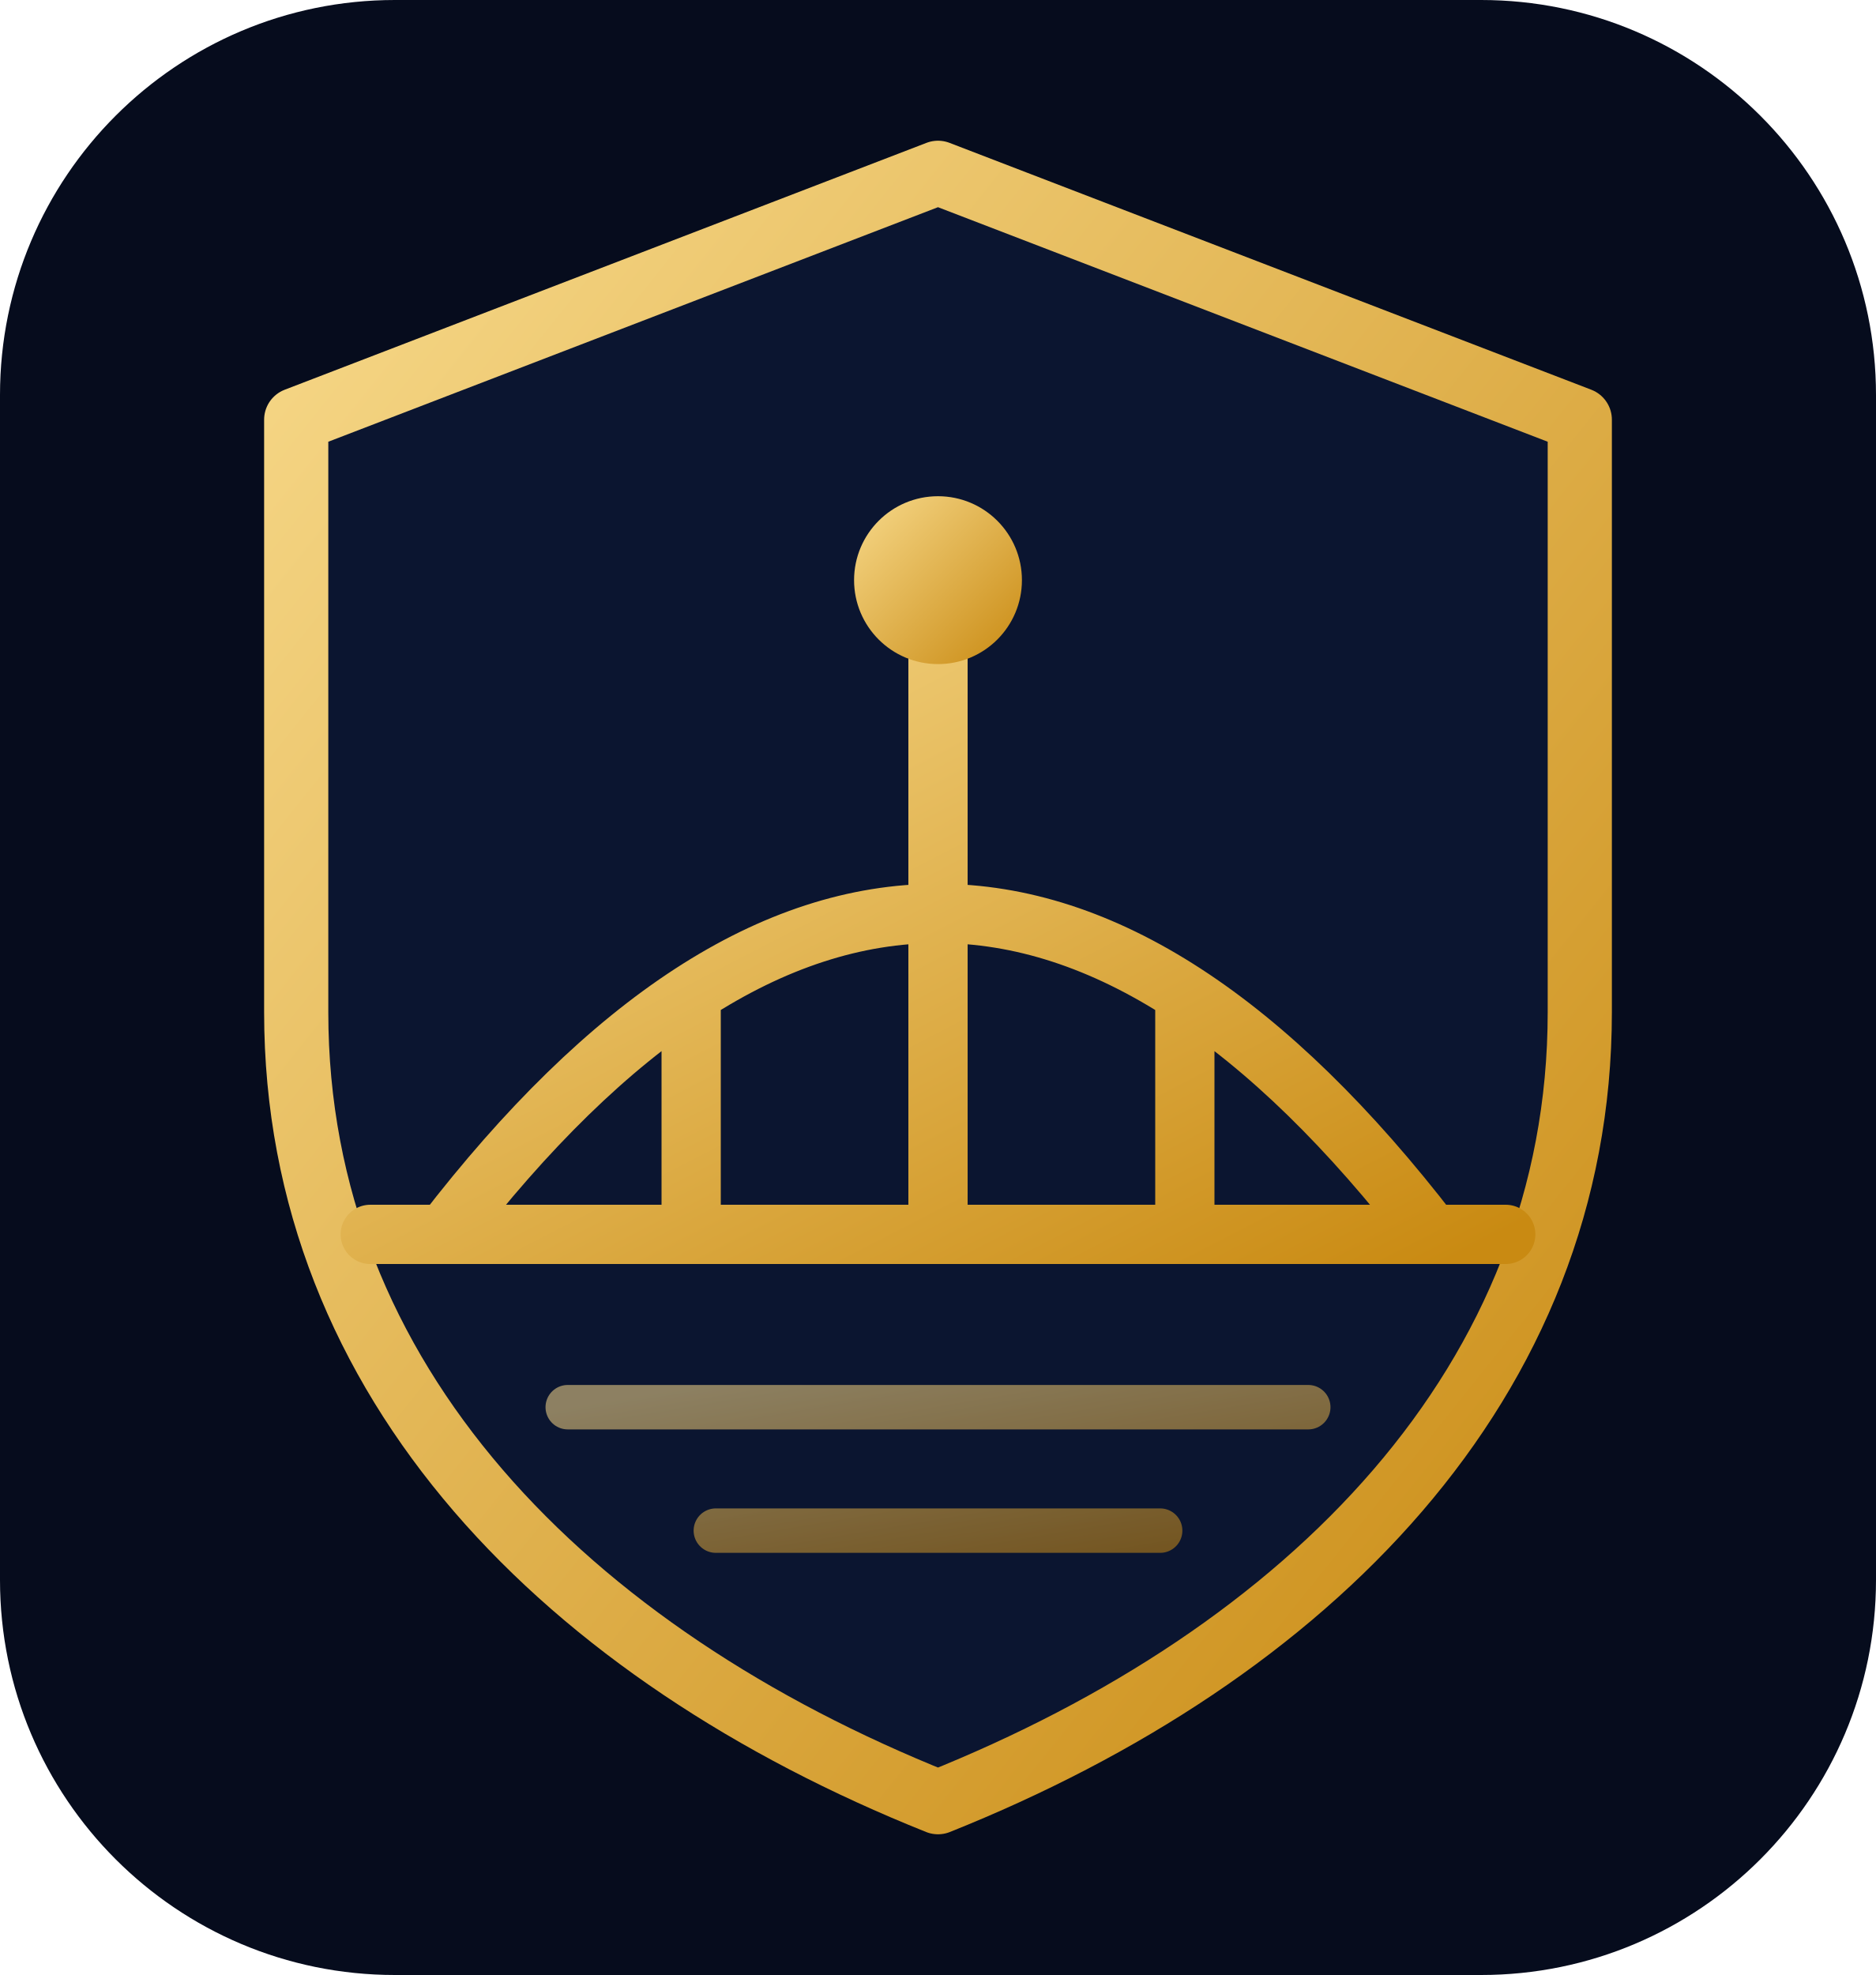
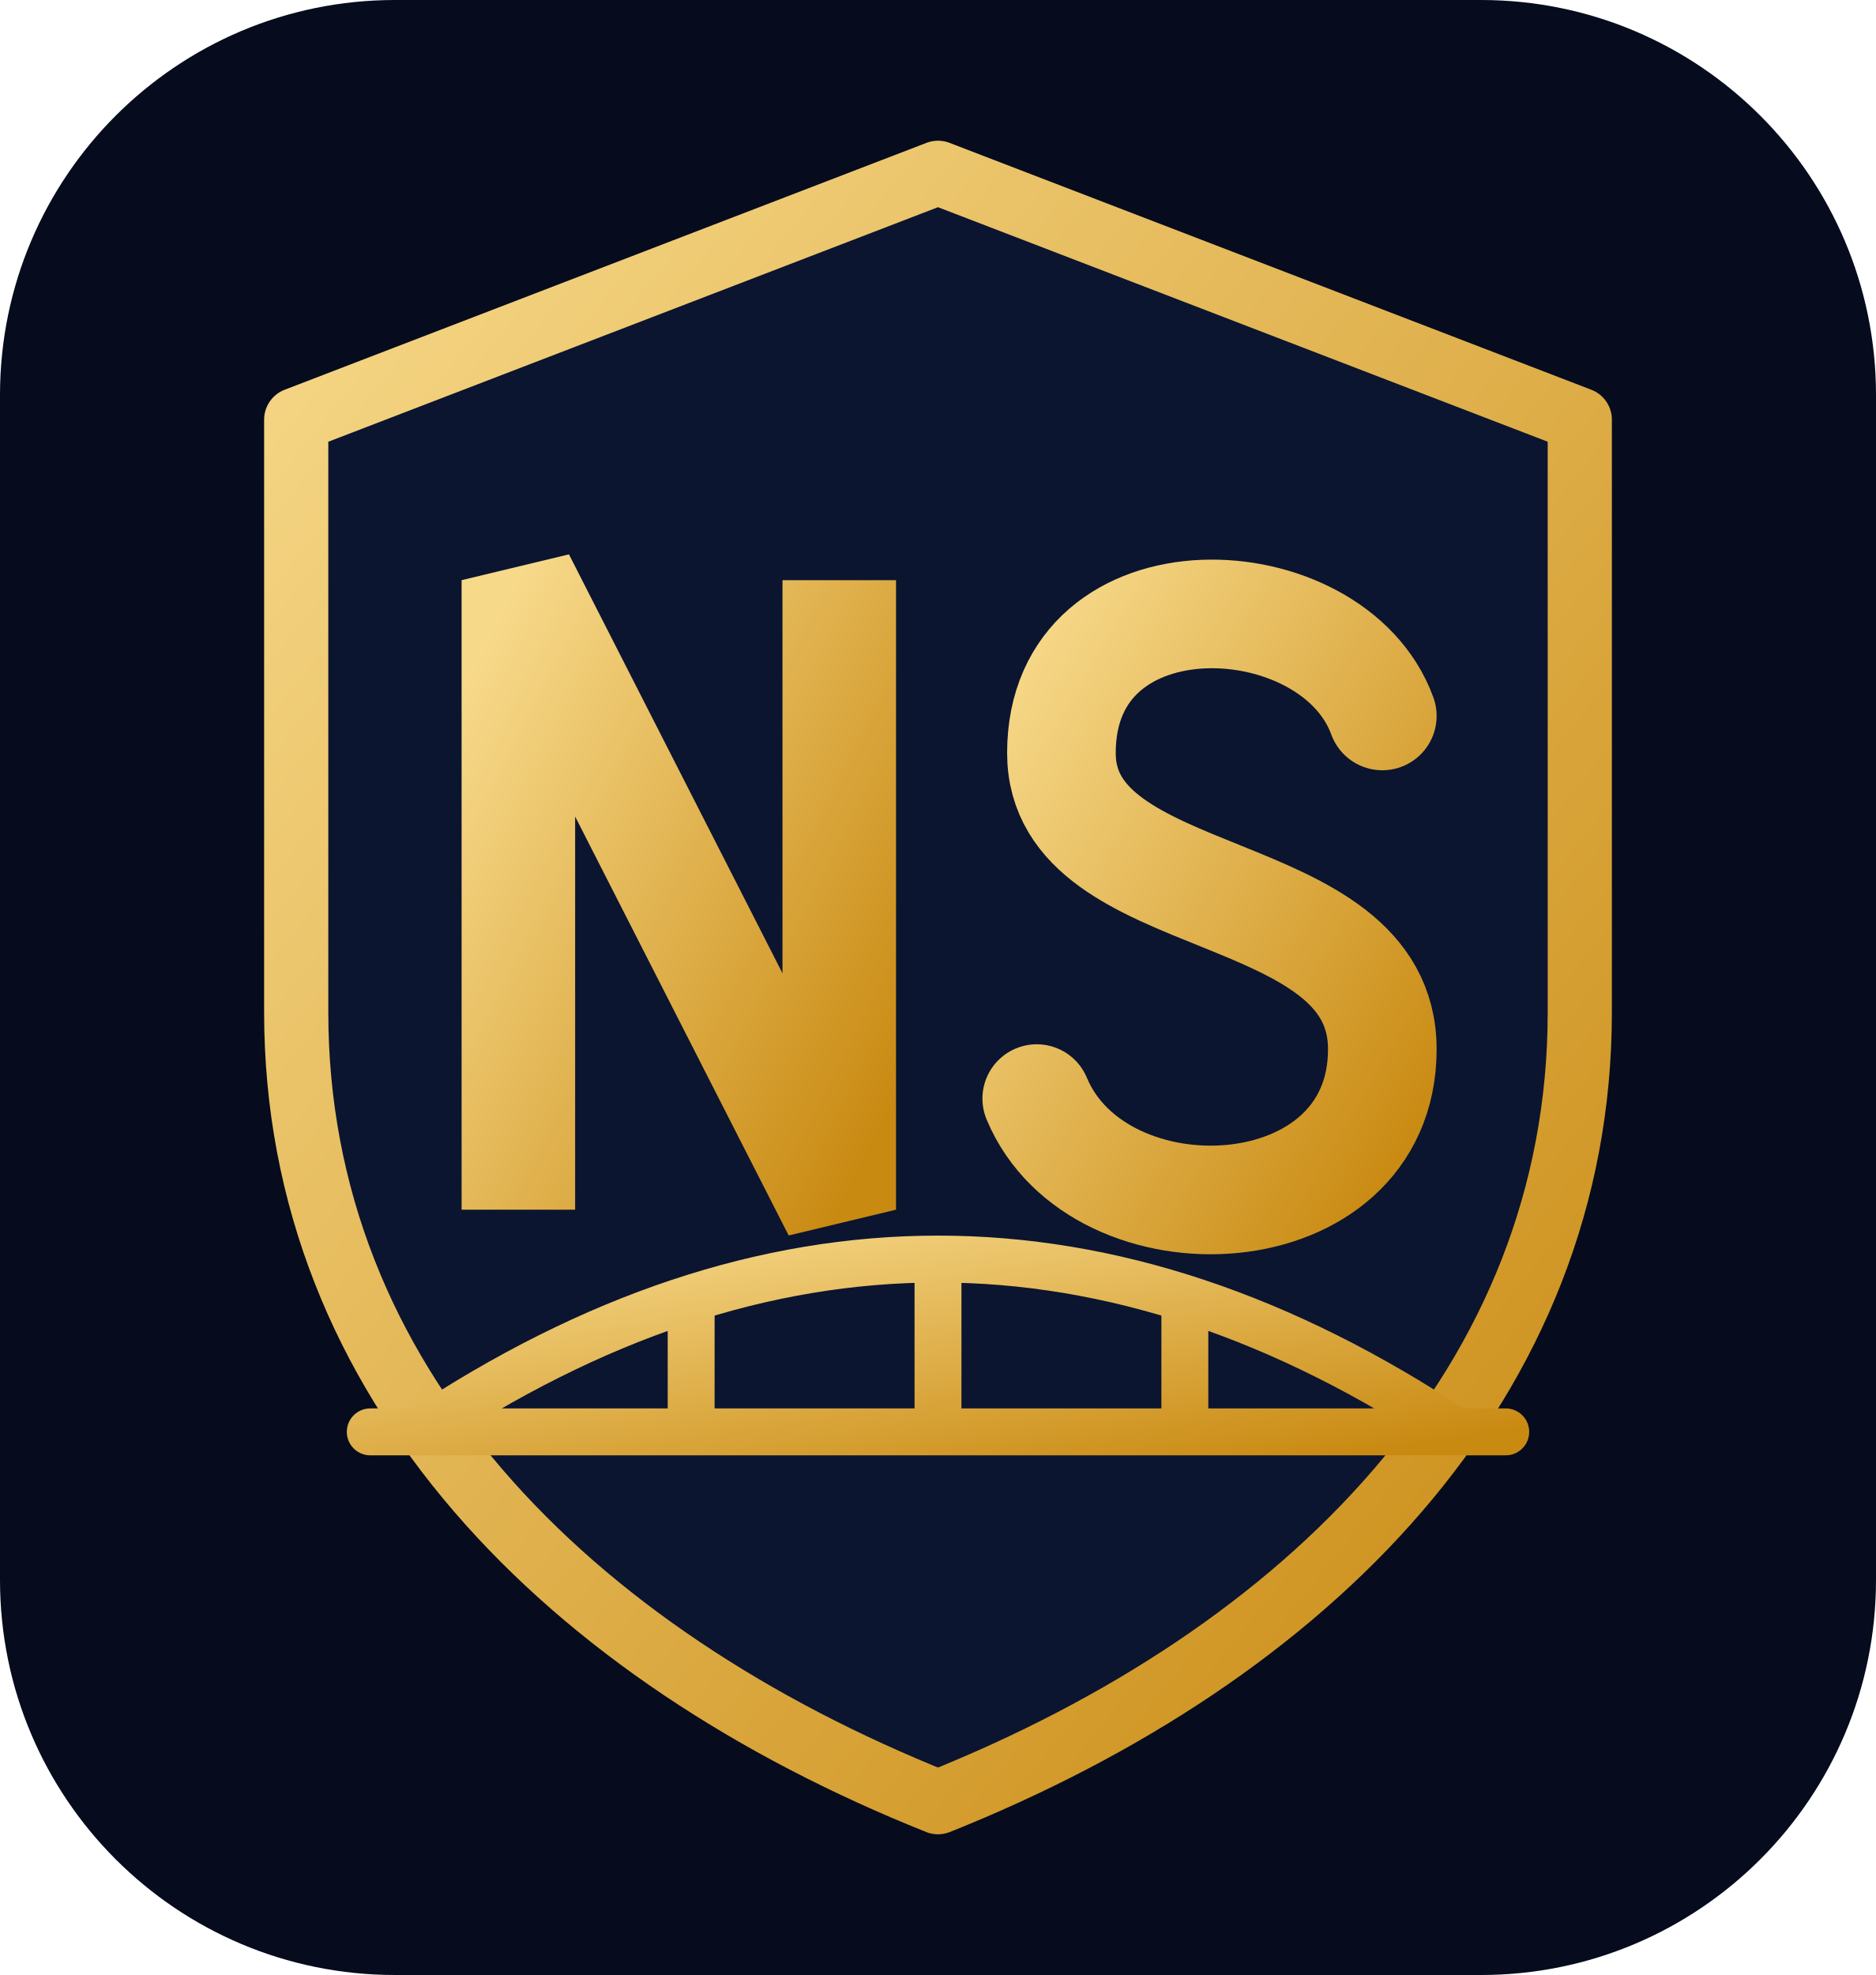
<svg xmlns="http://www.w3.org/2000/svg" viewBox="-6 -4 76 80">
  <defs>
    <linearGradient id="nsg" x1="0" y1="0" x2="1" y2="1">
      <stop offset="0" stop-color="#F7D98A" />
      <stop offset="1" stop-color="#C98A12" />
    </linearGradient>
  </defs>
  <rect x="-6" y="-4" width="76" height="80" rx="16" fill="#060C1D" />
  <path d="M32 3 58 13v24C58 52 47 63 32 69 17 63 6 52 6 37V13Z" fill="#0B1530" stroke="url(#nsg)" stroke-width="2.6" stroke-linejoin="round" />
-   <path d="M12 46Q32 20 52 46M9 46h46M22 36.3V46M32 33V46M42 36.3V46M32 22.5V33" fill="none" stroke="url(#nsg)" stroke-width="2.4" stroke-linecap="round" />
-   <circle cx="32" cy="19.5" r="3.4" fill="url(#nsg)" />
-   <path d="M17 53h30M23 58h18" stroke="url(#nsg)" stroke-width="1.8" stroke-linecap="round" opacity=".55" />
+   <path d="M15 45V19.5L28 45V19.5" fill="none" stroke="url(#nsg)" stroke-width="4.6" stroke-linejoin="miter" />
+   <path d="M50 25C48 19.5 37 19 37 26.5 37 33 50 31.5 50 38.5 50 46 38.5 46.5 36 40.5" fill="none" stroke="url(#nsg)" stroke-width="4.4" stroke-linecap="round" />
+   <path d="M11 54Q32 40 53 54M9 54h46M22 48.8V54M32 47V54M42 48.8V54" fill="none" stroke="url(#nsg)" stroke-width="1.9" stroke-linecap="round" />
+   <path d="M21 60h22" stroke="url(#nsg)" stroke-width="1.6" stroke-linecap="round" opacity=".55" />
</svg>
